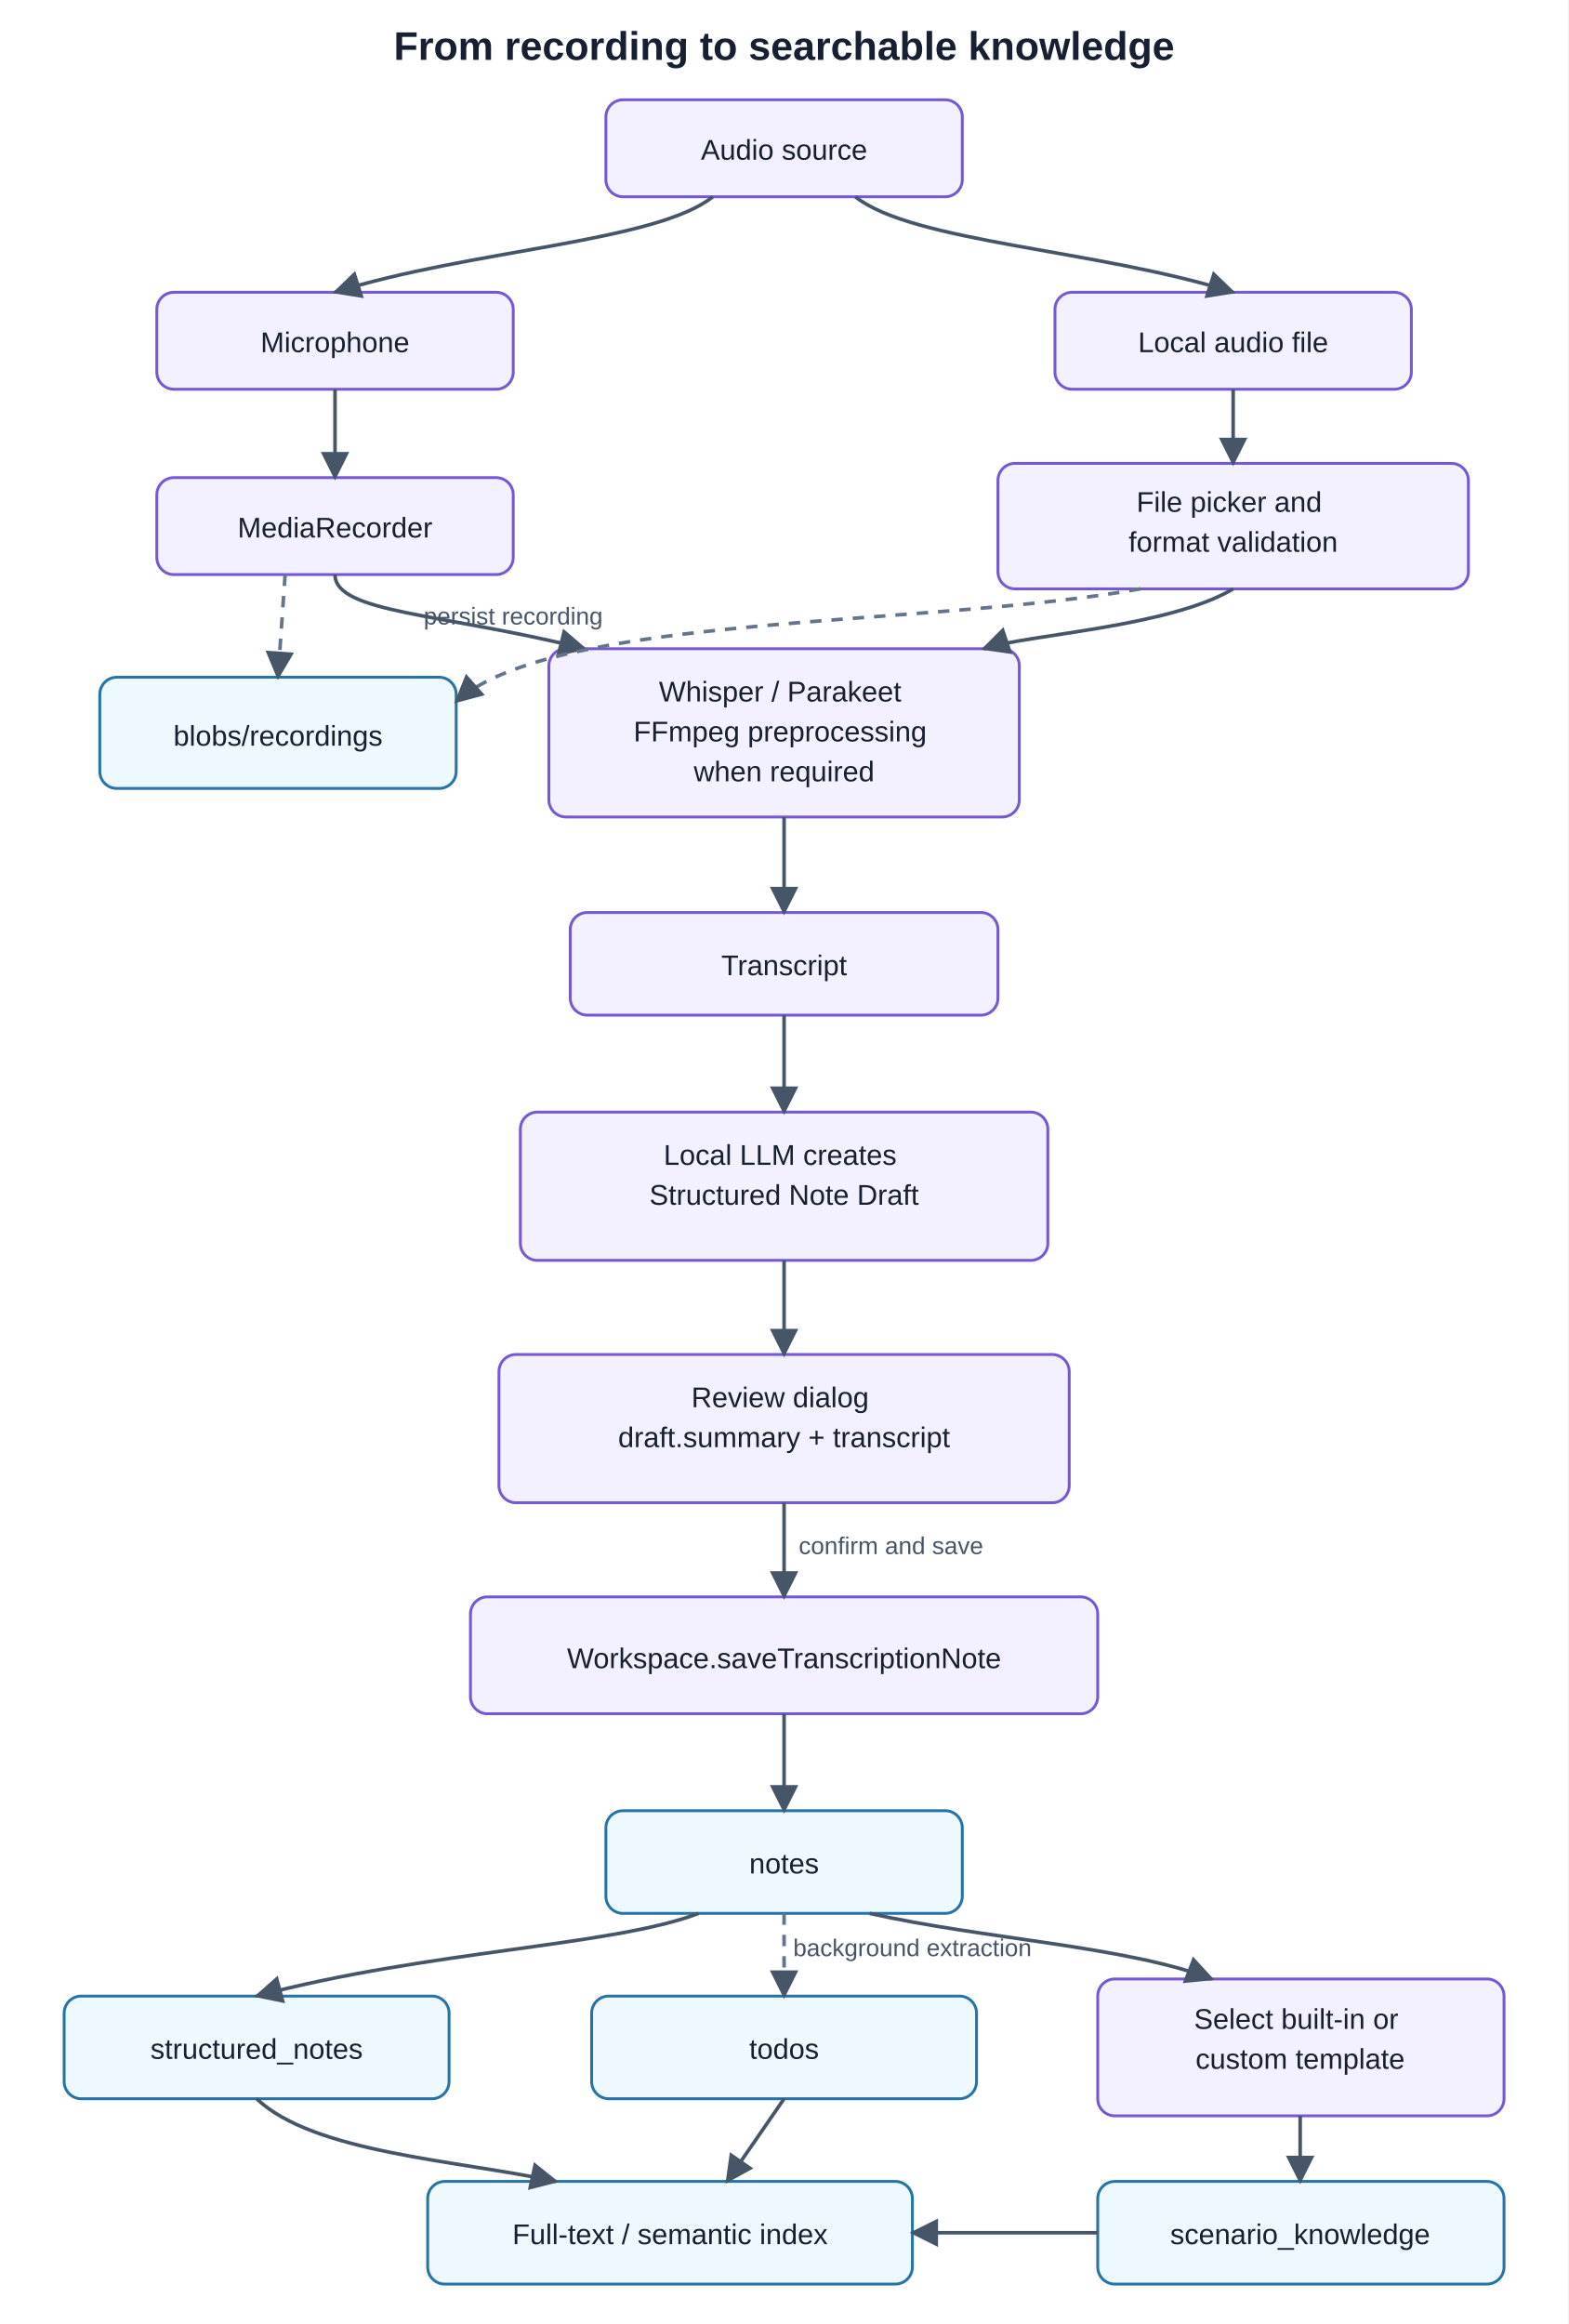
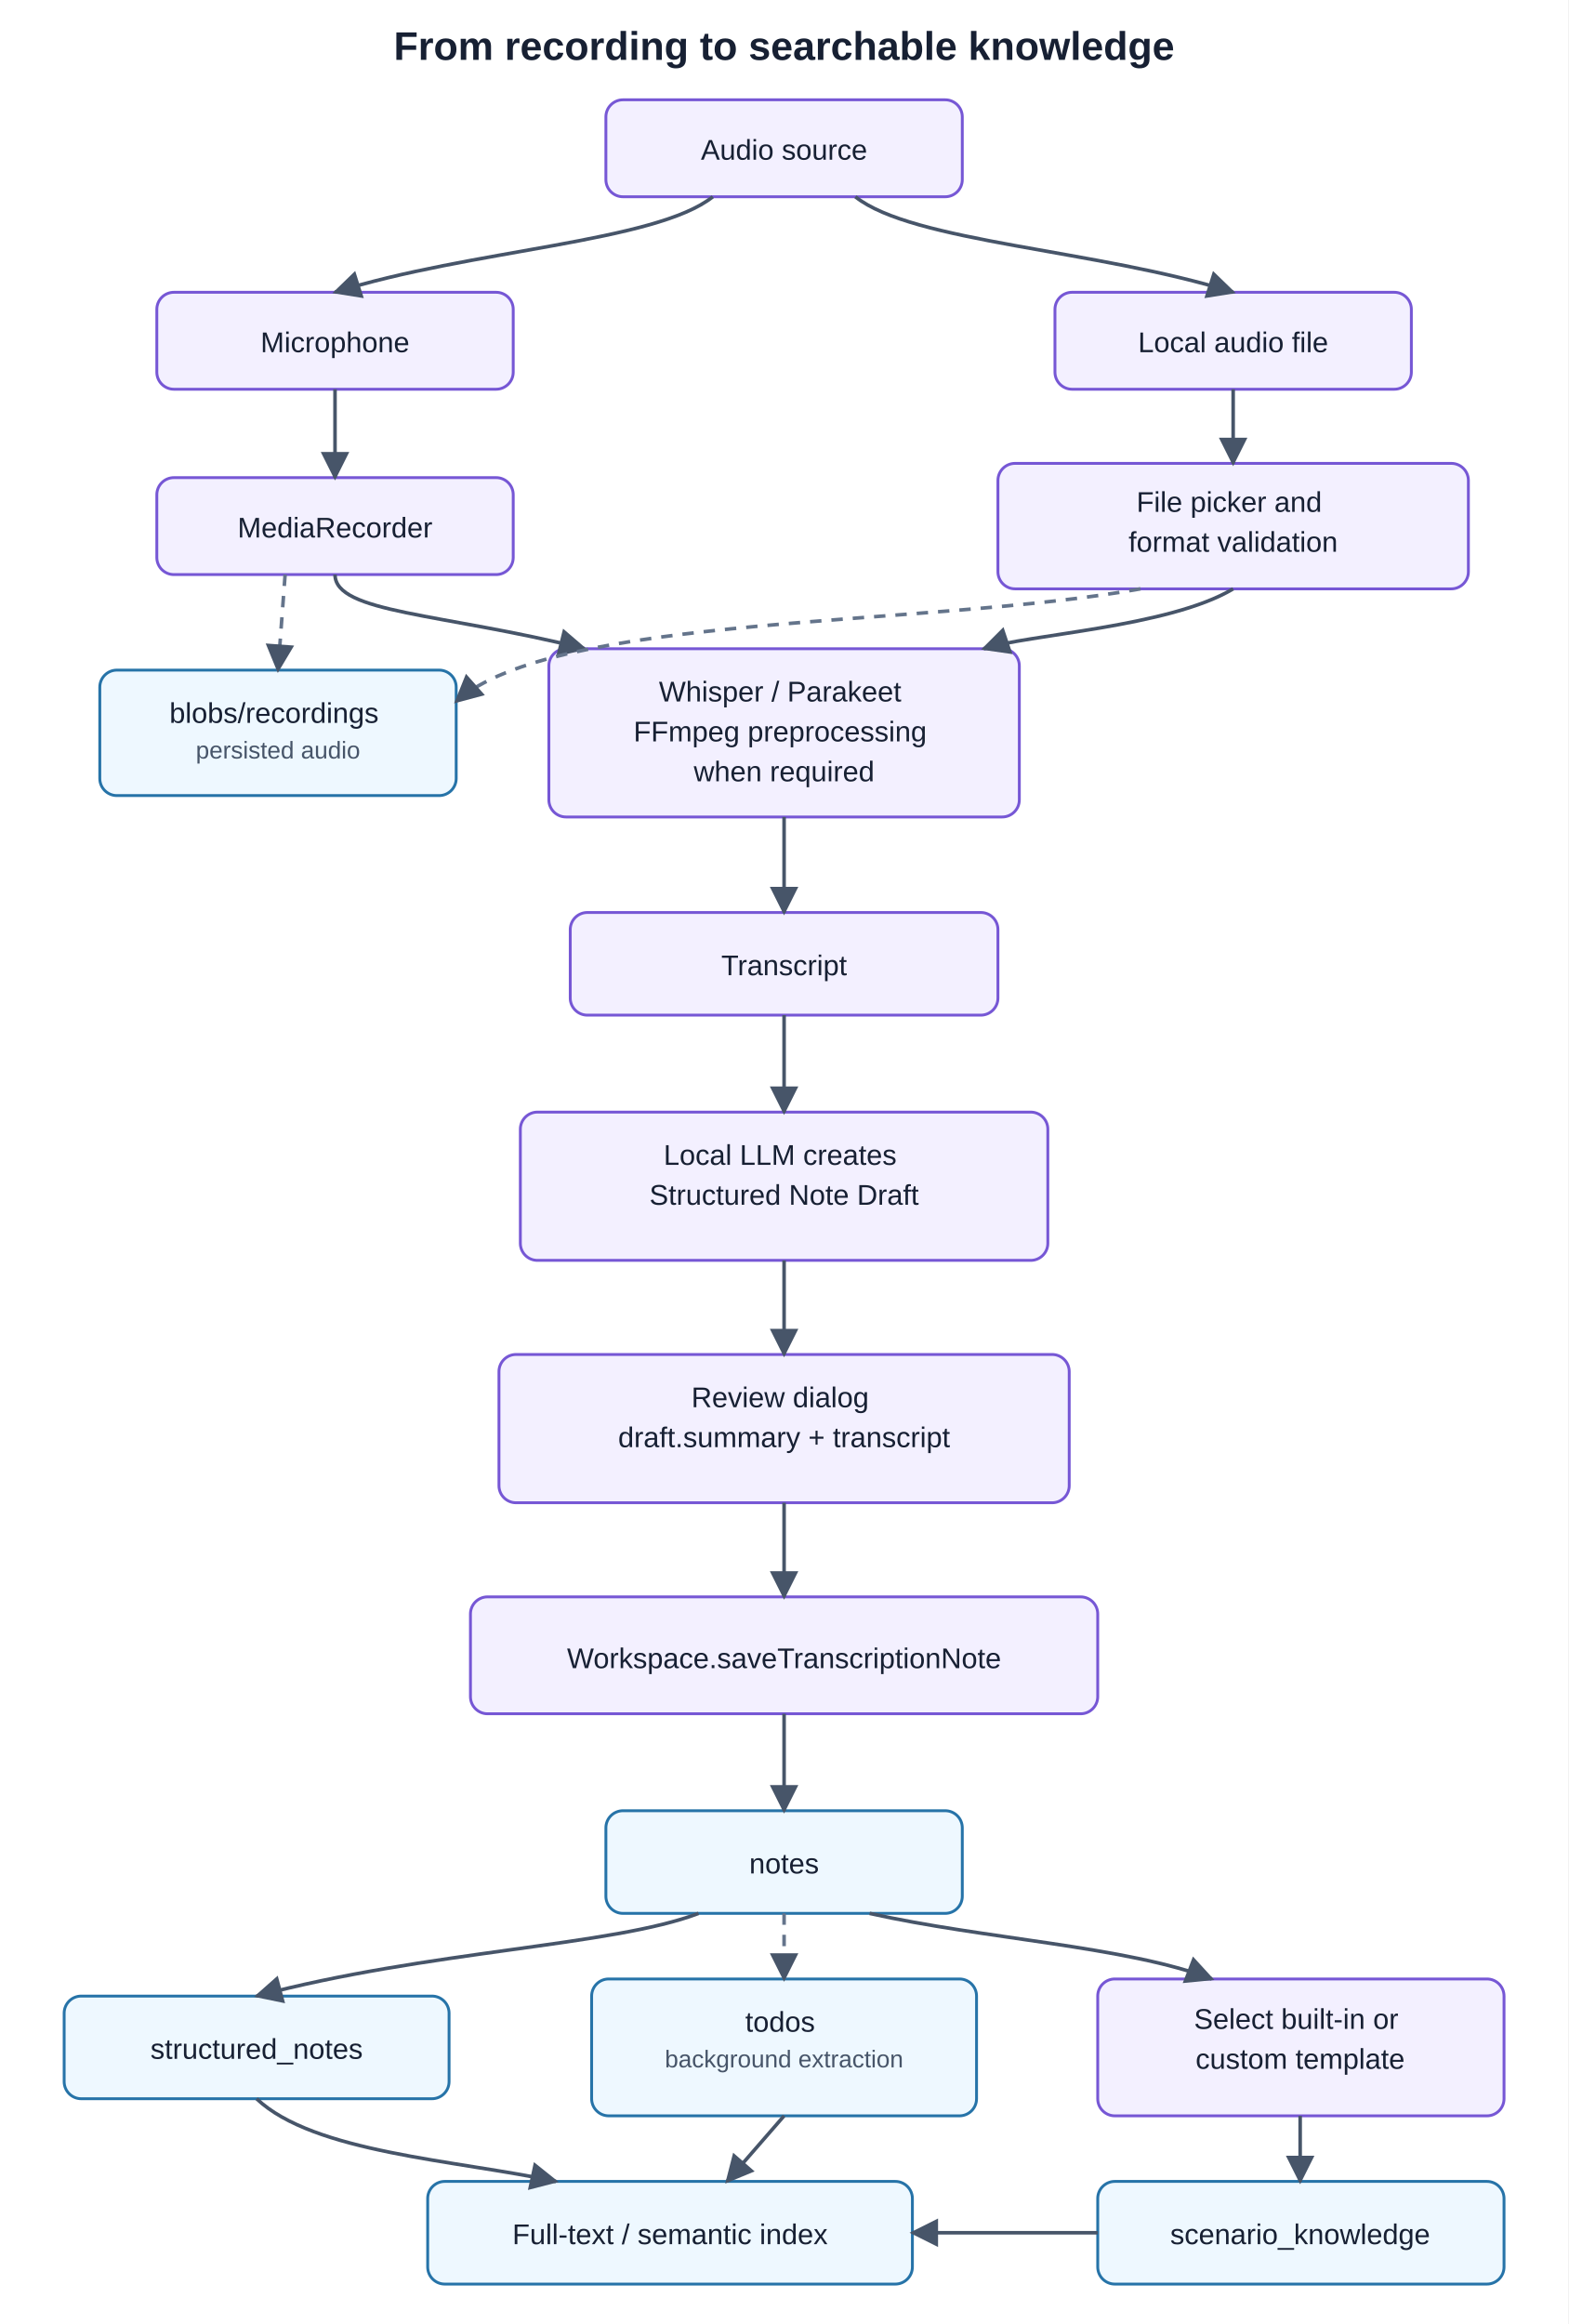
<svg xmlns="http://www.w3.org/2000/svg" viewBox="0 0 1100 1630" role="img" aria-labelledby="title desc">
  <defs>
    <marker id="arrow" viewBox="0 0 10 10" refX="9" refY="5" markerWidth="8" markerHeight="8" orient="auto-start-reverse">
      <path d="M 0 0 L 10 5 L 0 10 z" fill="#475569" />
    </marker>
    <style>
      .canvas { fill: #ffffff; }
      .box { fill: #f3f0ff; stroke: #7657d5; stroke-width: 2; }
      .store { fill: #eef8ff; stroke: #2673a8; stroke-width: 2; }
      .heading { fill: #172033; font: 700 28px Arial, sans-serif; text-anchor: middle; }
      .label { fill: #172033; font: 20px Arial, sans-serif; text-anchor: middle; }
      .small { fill: #475569; font: 17px Arial, sans-serif; text-anchor: middle; }
      .arrow { fill: none; stroke: #475569; stroke-width: 2.5; marker-end: url(#arrow); }
      .dashed { fill: none; stroke: #64748b; stroke-width: 2.5; stroke-dasharray: 8 7; marker-end: url(#arrow); }
    </style>
  </defs>
  <rect class="canvas" width="1100" height="1630" />
  <text class="heading" x="550" y="42">From recording to searchable knowledge</text>
  <rect class="box" x="425" y="70" width="250" height="68" rx="12" />
  <text class="label" x="550" y="112">Audio source</text>
  <rect class="box" x="110" y="205" width="250" height="68" rx="12" />
  <text class="label" x="235" y="247">Microphone</text>
  <rect class="box" x="740" y="205" width="250" height="68" rx="12" />
  <text class="label" x="865" y="247">Local audio file</text>
  <rect class="box" x="110" y="335" width="250" height="68" rx="12" />
  <text class="label" x="235" y="377">MediaRecorder</text>
  <rect class="box" x="700" y="325" width="330" height="88" rx="12" />
  <text class="label" x="865" y="359">
    <tspan x="865">File picker and</tspan>
    <tspan x="865" dy="28">format validation</tspan>
  </text>
  <path class="arrow" d="M 500 138 C 460 170, 330 175, 235 205" />
  <path class="arrow" d="M 600 138 C 640 170, 770 175, 865 205" />
  <path class="arrow" d="M 235 273 L 235 335" />
  <path class="arrow" d="M 865 273 L 865 325" />
-   <rect class="store" x="70" y="475" width="250" height="78" rx="12" />
-   <text class="label" x="195" y="523">blobs/recordings</text>
+   <rect class="store" x="70" y="470" width="250" height="88" rx="12" />
+   <text class="label" x="195" y="507">
+     <tspan x="195">blobs/recordings</tspan>
+     <tspan class="small" x="195" dy="25">persisted audio</tspan>
+   </text>
  <rect class="box" x="385" y="455" width="330" height="118" rx="12" />
  <text class="label" x="550" y="492">
    <tspan x="550">Whisper / Parakeet</tspan>
    <tspan x="550" dy="28">FFmpeg preprocessing</tspan>
    <tspan x="550" dy="28">when required</tspan>
  </text>
  <path class="arrow" d="M 235 403 C 235 430, 310 430, 410 455" />
  <path class="arrow" d="M 865 413 C 820 440, 720 445, 690 455" />
-   <path class="dashed" d="M 200 403 L 195 475" />
+   <path class="dashed" d="M 200 403 L 195 470" />
  <path class="dashed" d="M 800 413 C 650 440, 390 430, 320 492" />
-   <text class="small" x="360" y="438">persist recording</text>
  <rect class="box" x="400" y="640" width="300" height="72" rx="12" />
  <text class="label" x="550" y="684">Transcript</text>
  <path class="arrow" d="M 550 573 L 550 640" />
  <rect class="box" x="365" y="780" width="370" height="104" rx="12" />
  <text class="label" x="550" y="817">
    <tspan x="550">Local LLM creates</tspan>
    <tspan x="550" dy="28">Structured Note Draft</tspan>
  </text>
  <path class="arrow" d="M 550 712 L 550 780" />
  <rect class="box" x="350" y="950" width="400" height="104" rx="12" />
  <text class="label" x="550" y="987">
    <tspan x="550">Review dialog</tspan>
    <tspan x="550" dy="28">draft.summary + transcript</tspan>
  </text>
  <path class="arrow" d="M 550 884 L 550 950" />
  <rect class="box" x="330" y="1120" width="440" height="82" rx="12" />
  <text class="label" x="550" y="1170">Workspace.saveTranscriptionNote</text>
  <path class="arrow" d="M 550 1054 L 550 1120" />
-   <text class="small" x="625" y="1090">confirm and save</text>
  <rect class="store" x="425" y="1270" width="250" height="72" rx="12" />
  <text class="label" x="550" y="1314">notes</text>
  <path class="arrow" d="M 550 1202 L 550 1270" />
  <rect class="store" x="45" y="1400" width="270" height="72" rx="12" />
  <text class="label" x="180" y="1444">structured_notes</text>
-   <rect class="store" x="415" y="1400" width="270" height="72" rx="12" />
-   <text class="label" x="550" y="1444">todos</text>
+   <rect class="store" x="415" y="1388" width="270" height="96" rx="12" />
+   <text class="label" x="550" y="1425">
+     <tspan x="550">todos</tspan>
+     <tspan class="small" x="550" dy="25">background extraction</tspan>
+   </text>
  <rect class="box" x="770" y="1388" width="285" height="96" rx="12" />
  <text class="label" x="912" y="1423">
    <tspan x="912">Select built-in or</tspan>
    <tspan x="912" dy="28">custom template</tspan>
  </text>
  <path class="arrow" d="M 490 1342 C 430 1365, 300 1368, 180 1400" />
-   <path class="dashed" d="M 550 1342 L 550 1400" />
+   <path class="dashed" d="M 550 1342 L 550 1388" />
  <path class="arrow" d="M 610 1342 C 690 1360, 790 1365, 850 1388" />
-   <text class="small" x="640" y="1372">background extraction</text>
  <rect class="store" x="770" y="1530" width="285" height="72" rx="12" />
  <text class="label" x="912" y="1574">scenario_knowledge</text>
  <rect class="store" x="300" y="1530" width="340" height="72" rx="12" />
  <text class="label" x="470" y="1574">Full-text / semantic index</text>
  <path class="arrow" d="M 912 1484 L 912 1530" />
  <path class="arrow" d="M 180 1472 C 220 1510, 320 1515, 390 1530" />
-   <path class="arrow" d="M 550 1472 L 510 1530" />
+   <path class="arrow" d="M 550 1484 L 510 1530" />
  <path class="arrow" d="M 770 1566 L 640 1566" />
</svg>
